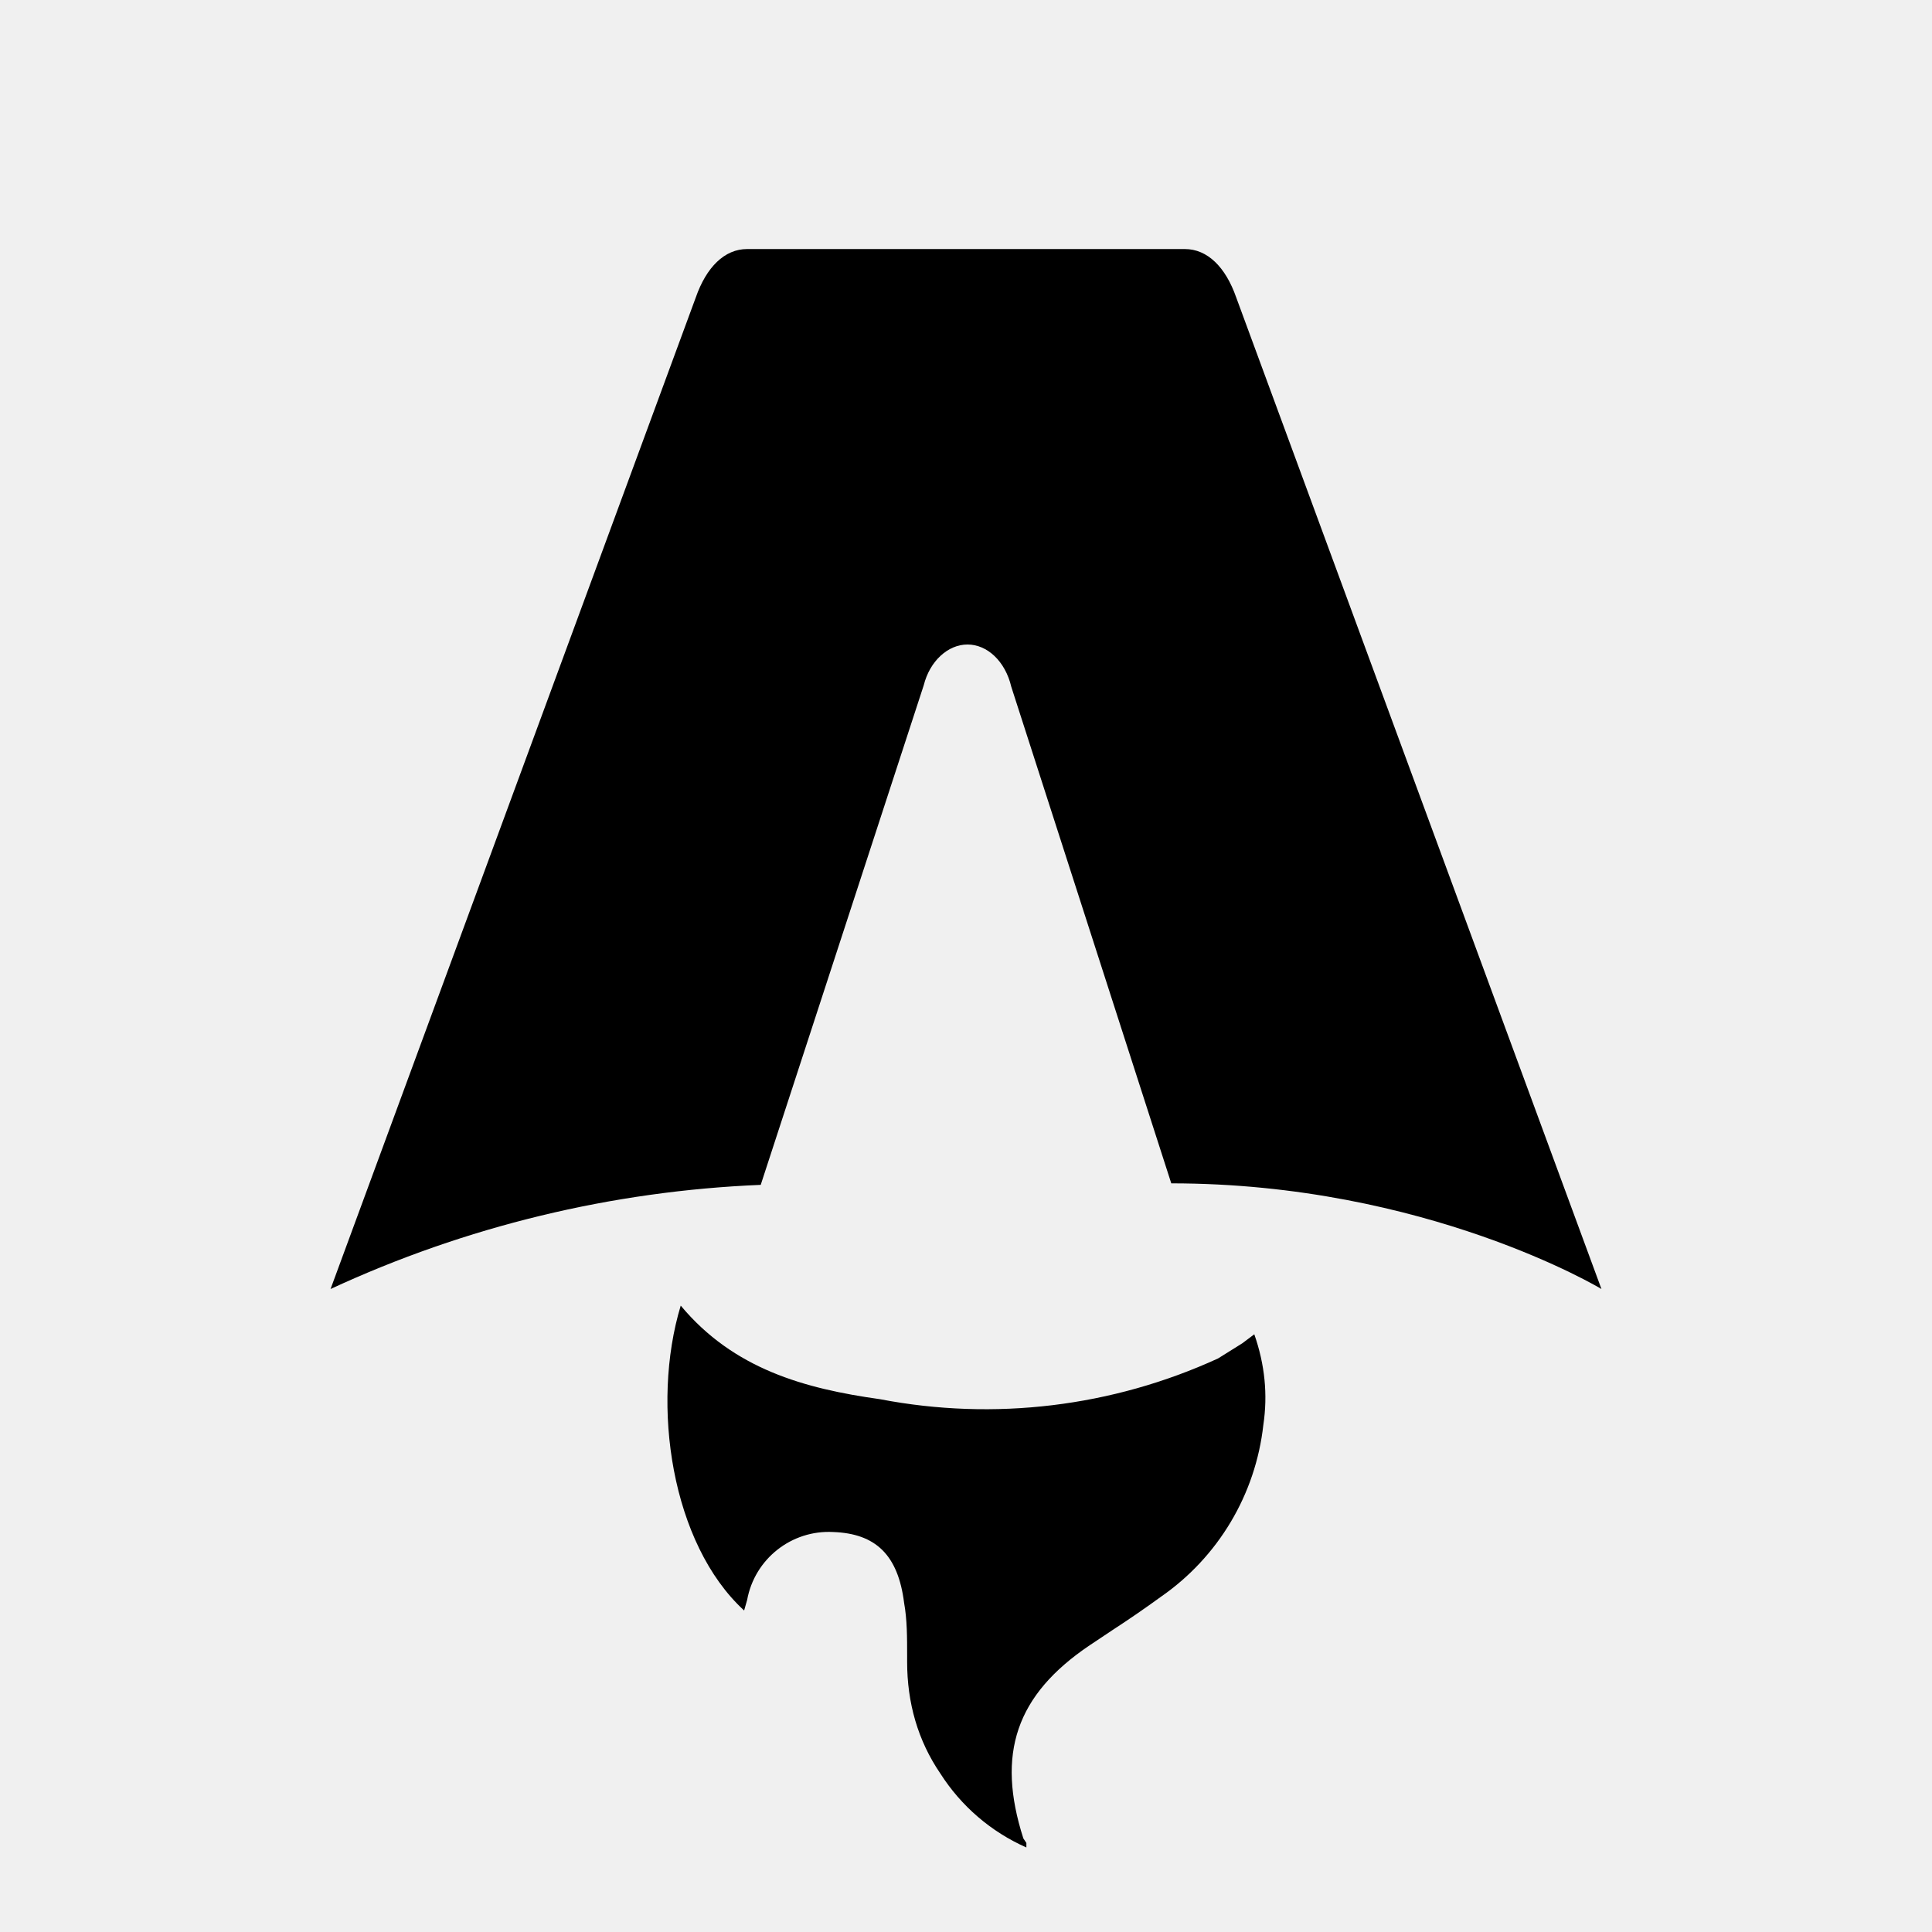
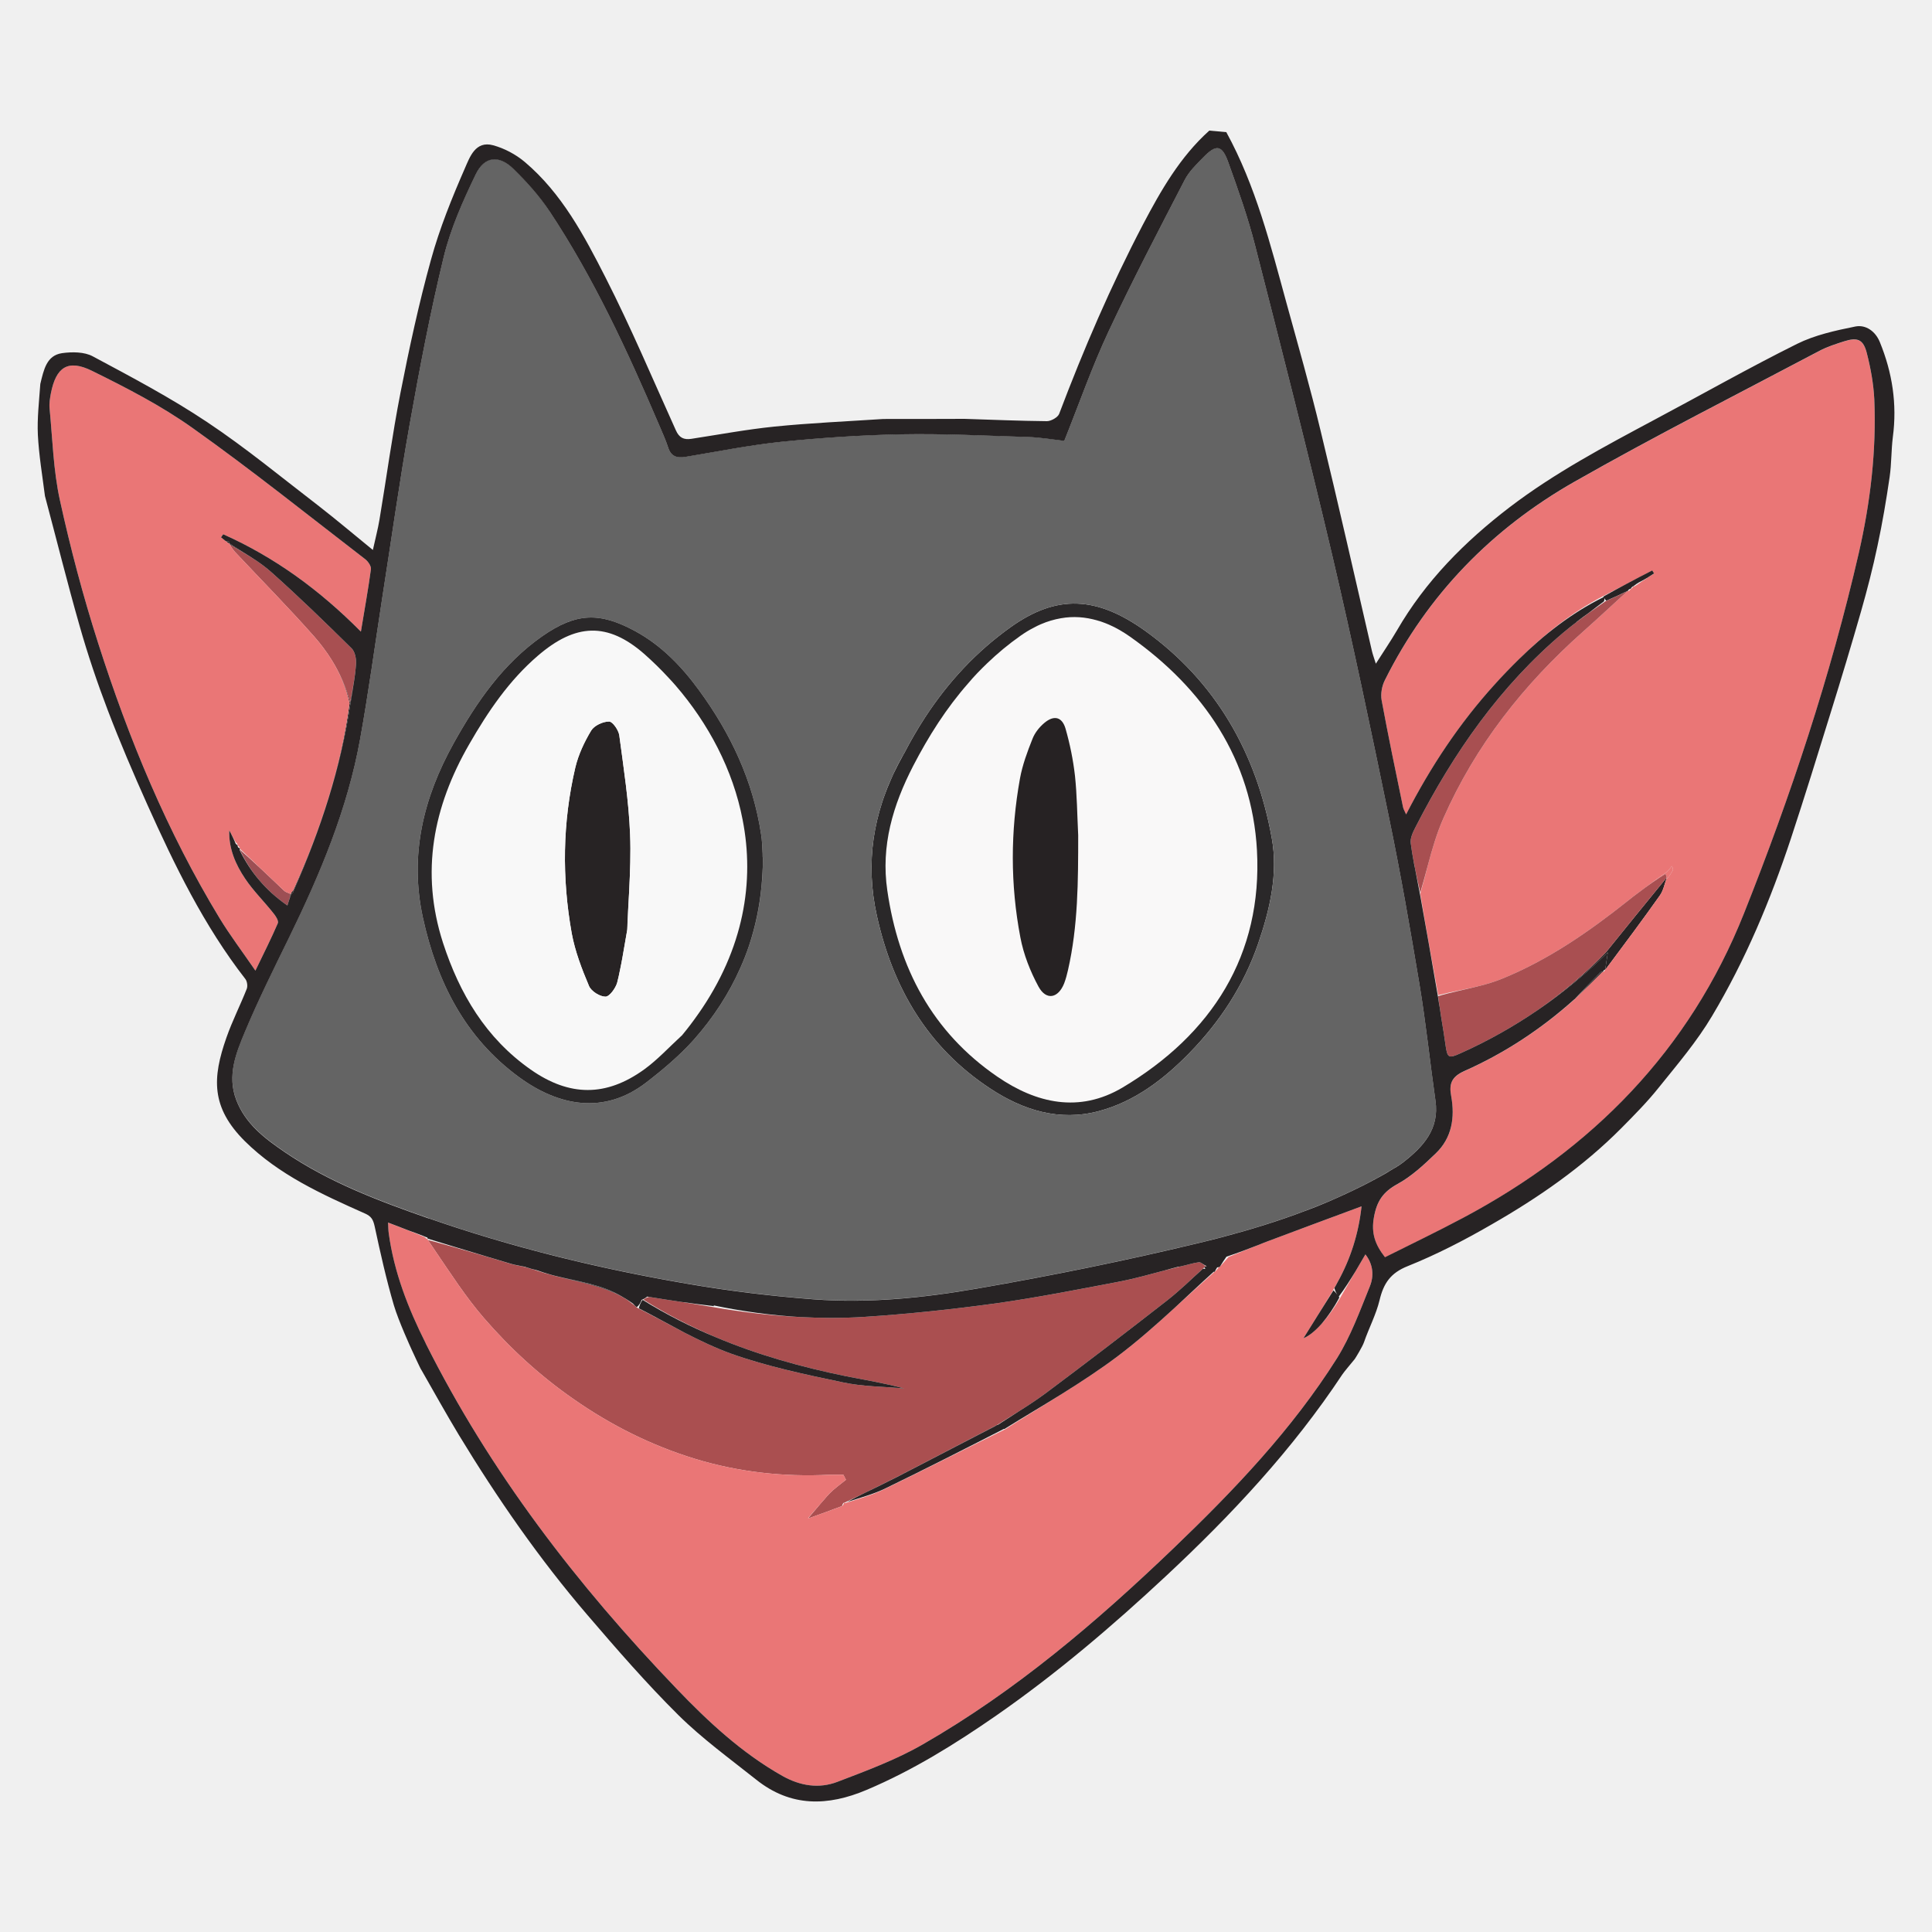
- <svg xmlns="http://www.w3.org/2000/svg" fill="none" viewBox="0 0 128 128">
-   <path d="M50.4 78.5a75.1 75.1 0 0 0-28.5 6.9l24.2-65.7c.7-2 1.9-3.2 3.4-3.2h29c1.5 0 2.7 1.2 3.4 3.2l24.2 65.7s-11.6-7-28.5-7L67 45.5c-.4-1.7-1.6-2.8-2.9-2.8-1.3 0-2.5 1.1-2.9 2.7L50.4 78.5Zm-1.1 28.2Zm-4.2-20.2c-2 6.6-.6 15.8 4.2 20.2a17.5 17.5 0 0 1 .2-.7 5.5 5.5 0 0 1 5.7-4.5c2.8.1 4.3 1.5 4.7 4.7.2 1.1.2 2.3.2 3.5v.4c0 2.7.7 5.2 2.2 7.4a13 13 0 0 0 5.7 4.9v-.3l-.2-.3c-1.8-5.6-.5-9.5 4.4-12.8l1.5-1a73 73 0 0 0 3.2-2.2 16 16 0 0 0 6.8-11.4c.3-2 .1-4-.6-6l-.8.6-1.6 1a37 37 0 0 1-22.4 2.7c-5-.7-9.7-2-13.2-6.2Z" />
-   <style>
-         path { fill: #000; }
-         @media (prefers-color-scheme: dark) {
-             path { fill: #FFF; }
-         }
+ <svg xmlns="http://www.w3.org/2000/svg" id="Layer_1" data-name="Layer 1" viewBox="0 0 150 150">
+   <defs>
+     <style>
+       .cls-1 {
+         fill: #aa4f50;
+       }
+ 
+       .cls-1, .cls-2, .cls-3, .cls-4, .cls-5, .cls-6, .cls-7, .cls-8, .cls-9, .cls-10, .cls-11 {
+         stroke-width: 0px;
+       }
+ 
+       .cls-2 {
+         fill: #ea7676;
+       }
+ 
+       .cls-3 {
+         fill: #646464;
+       }
+ 
+       .cls-4 {
+         fill: #2a2829;
+       }
+ 
+       .cls-5 {
+         fill: #272324;
+       }
+ 
+       .cls-6 {
+         fill: #a94f51;
+       }
+ 
+       .cls-7 {
+         fill: #f8f8f8;
+       }
+ 
+       .cls-8 {
+         fill: #262223;
+       }
+ 
+       .cls-9 {
+         fill: #f9f8f8;
+       }
+ 
+       .cls-10 {
+         fill: #a84f51;
+       }
+ 
+       .cls-11 {
+         fill: #9d4f54;
+       }
    </style>
+   </defs>
+   <path class="cls-5" d="M27.23,54.49c-.77,5.16-2.35,9.93-4.39,14.57-.07.19-.09.25-.14.3-.09.03-.09.04-.09.04-.06.19-.12.37-.21.62.09-.25.13-.43.13-.62-.03-.01-.06-.03-.08-.04l.09.03c.07.01.07,0,.07,0-.01-.07.01-.12.15-.25,2.12-4.72,3.7-9.49,4.38-14.53-.27-1.22-.76-2.36-1.4-3.39.65,1.03,1.14,2.15,1.44,3.33.15-.77.29-1.51.39-2.25-.09.73-.23,1.46-.34,2.19Z" />
+   <path class="cls-5" d="M17.83,42.2c.68.46,1.39.87,2.06,1.32-.67-.44-1.37-.83-2.04-1.24h-.01c-.01-.08-.02-.08-.02-.08h.01Z" />
+   <path class="cls-5" d="M17.82,42.2c-.06-.01-.11-.03-.23-.14-.03-.02-.06-.04-.08-.06.19.02.25.04.29.1.01.05.02.07.02.1Z" />
+   <path class="cls-2" d="M129.89,67.55c-.15.24-.26.44-.43.64-.07.01-.07,0-.07,0,0-.09,0-.19-.09-.34-.71.45-1.38.91-2.03,1.41.65-.5,1.32-.98,2.01-1.48.12-.05.16-.1.24-.19.12-.14.21-.25.29-.35.04.09.08.18.08.31Z" />
+   <path class="cls-5" d="M124.28,75.48c.07-.01.11-.01.13-.01-.66.66-1.32,1.32-2.08,2.05-.03.02-.05.05-.08.07.72-.78,1.37-1.44,2.03-2.11Z" />
+   <path class="cls-5" d="M119.45,78.38c1.87-1.31,3.63-2.79,5.25-4.46,1.53-1.89,3.05-3.78,4.63-5.7.04-.02.05-.02.06-.02-.16.45-.25.94-.51,1.31-1.35,1.91-2.75,3.78-4.19,5.71-.03.02-.05.04-.06.04.07-.47.14-.89.2-1.32-1.69,1.66-3.48,3.14-5.38,4.44Z" />
+   <path class="cls-2" d="M130.07,66.91s.02.03.04.01h-.04ZM126.89,45.53c.22-.12.38-.25.6-.4.17-.1.33-.2.48-.31.16-.1.3-.19.45-.29-.05-.08-.1-.16-.14-.23-.68.35-1.35.69-2.01,1.05-.62.31-1.23.63-1.84.95-2.46,1.28-4.58,2.99-6.51,4.9-.65.64-1.28,1.29-1.89,1.97-2.72,3-4.95,6.35-6.86,10.07-.11-.26-.21-.41-.24-.57-.57-2.76-1.15-5.52-1.66-8.29-.09-.5.02-1.11.25-1.56,3.32-6.66,8.34-11.78,14.74-15.42,6.24-3.55,12.65-6.79,19-10.15.6-.32,1.27-.53,1.92-.74,1.04-.33,1.49-.15,1.76.92.3,1.17.52,2.38.58,3.58.17,4.03-.31,8.02-1.2,11.92-2.2,9.57-5.29,18.88-8.92,28-4.23,10.63-11.78,18.3-21.8,23.63-1.99,1.06-4.03,2.04-6.07,3.06-.76-.97-1.08-1.85-.86-3.09.22-1.25.7-1.97,1.81-2.58,1.1-.6,2.07-1.5,2.98-2.38,1.27-1.21,1.51-2.79,1.21-4.46-.18-.94.02-1.5,1.03-1.95,3.13-1.39,5.98-3.27,8.54-5.56h.01s.05-.06.08-.08c.76-.73,1.42-1.39,2.08-2.05h.05s.02-.02.03-.02c.1-.06.12-.11.11-.16.02-.02.03-.02.03-.02h0s.03-.03.06-.05c1.44-1.93,2.84-3.8,4.19-5.71.26-.37.35-.86.51-1.31h0s0,0,.07-.01c.17-.2.28-.4.43-.64,0-.13-.04-.22-.08-.31-.08.1-.17.21-.29.35-.08.09-.12.14-.24.19-.69.5-1.36.98-2.01,1.48-.31.22-.61.46-.91.7-3.01,2.39-6.16,4.57-9.72,6.02-.59.24-1.2.43-1.83.58-1.04.26-2.11.44-3.15.7-.47-2.57-.93-5.14-1.39-7.87.22-.78.42-1.54.61-2.29.33-1.23.68-2.43,1.18-3.56,2.49-5.66,6.25-10.42,10.87-14.52,1.16-1.03,2.28-2.08,3.43-3.13.01,0,.01-.01.02-.01h.08c.08-.05.12-.11.16-.16.01.01-.01,0,.04-.02.09-.06.12-.12.16-.17,0,0,0-.01.07,0Z" />
+   <path class="cls-5" d="M124.46,75.46h-.01s-.01,0-.04,0c0,0,.02,0,.05,0Z" />
+   <path class="cls-6" d="M116.64,75.98c3.56-1.45,6.71-3.63,9.72-6.02.3-.24.6-.48.91-.7.65-.5,1.32-.96,2.03-1.41.09.15.09.25.09.34h0s-.02.01-.06.03c-1.58,1.92-3.1,3.81-4.63,5.7-1.62,1.67-3.38,3.15-5.25,4.46-1.9,1.3-3.9,2.43-6.02,3.38-1.01.46-1.06.39-1.22-.76-.08-.59-.18-1.18-.28-1.79-.05-.31-.1-.62-.14-.93-.05-.31-.1-.62-.14-.94,1.04-.31,2.12-.51,3.16-.78.63-.15,1.24-.34,1.83-.58Z" />
+   <path class="cls-10" d="M121.41,49.09c.32-.27.65-.53.99-.79.31-.24.64-.48.97-.72.41-.29.84-.59,1.28-.9l.06-.03c.59-.26,1.12-.5,1.65-.76-1.15,1.05-2.27,2.1-3.43,3.13-4.62,4.1-8.38,8.86-10.87,14.52-.5,1.13-.85,2.33-1.18,3.56-.2.73-.39,1.47-.61,2.21-.14-.62-.28-1.25-.41-1.89-.03-.17-.06-.34-.1-.51-.09-.49-.17-.96-.23-1.44-.06-.41.19-.9.39-1.29,2.93-5.72,6.54-10.92,11.49-15.09Z" />
+   <path class="cls-5" d="M107.88,90.91c-.1.07-.21.13-.32.2-.24.14-.49.27-.73.4.26-.15.52-.29.78-.44.09-.06.18-.11.27-.16Z" />
+   <path class="cls-5" d="M106.83,91.51c-.62.34-1.24.65-1.87.95.63-.3,1.25-.62,1.87-.95Z" />
+   <path class="cls-5" d="M103.85,99.55c-.07.15-.16.29-.25.44.09-.14.17-.29.25-.44Z" />
+   <path class="cls-5" d="M101.35,94c.6-.23,1.2-.47,1.8-.72-.6.26-1.2.5-1.8.72Z" />
+   <path class="cls-5" d="M101.34,94.01c-2.12.81-4.29,1.47-6.48,2.05,2.19-.58,4.35-1.24,6.48-2.05Z" />
+   <path class="cls-9" d="M80.63,76.6c.6,1.1,1.53.91,1.99-.25.13-.34.22-.69.3-1.04.78-3.42.8-6.89.79-10.47-.08-1.6-.09-3.11-.25-4.61-.14-1.23-.39-2.46-.73-3.65-.27-.93-.9-1.08-1.65-.45-.39.33-.74.77-.92,1.24-.4,1-.78,2.03-.97,3.08-.74,4.1-.75,8.23.03,12.32.25,1.33.77,2.65,1.41,3.83ZM76.64,51.5c.79-.76,1.65-1.48,2.59-2.14.34-.23.68-.44,1.02-.62.19-.11.37-.19.55-.27.53-.22,1.05-.38,1.57-.47.96-.17,1.91-.1,2.85.18.12.03.25.07.38.12.18.06.35.13.53.21.53.23,1.06.54,1.59.91,5.75,4.05,9.48,9.57,9.87,16.59.44,8.13-3.49,14.29-10.44,18.43-3.36,1.99-6.69,1.23-9.72-.85-5.06-3.47-7.67-8.45-8.54-14.45-.51-3.48.44-6.63,2-9.66,1.2-2.32,2.58-4.5,4.29-6.44.45-.53.94-1.05,1.46-1.54Z" />
+   <path class="cls-9" d="M85.6,48.3c.17.06.35.13.53.21-.18-.08-.35-.15-.53-.21Z" />
+   <path class="cls-9" d="M85.6,48.3c-.13-.05-.26-.09-.38-.12.12.03.25.07.38.12Z" />
+   <path class="cls-8" d="M80.63,76.6c-.64-1.18-1.16-2.5-1.41-3.83-.78-4.09-.77-8.22-.03-12.32.19-1.05.57-2.08.97-3.08.18-.47.53-.91.92-1.24.75-.63,1.38-.48,1.65.45.34,1.19.59,2.42.73,3.65.16,1.5.17,3.01.25,4.61,0,3.58-.01,7.05-.79,10.47-.08.35-.17.7-.3,1.04-.46,1.16-1.39,1.35-1.99.25Z" />
+   <path class="cls-9" d="M80.8,48.47c.53-.23,1.05-.38,1.57-.47-.52.09-1.04.25-1.57.47Z" />
+   <path class="cls-9" d="M79.23,49.36c.34-.24.68-.45,1.02-.62-.34.18-.68.39-1.02.62Z" />
+   <path class="cls-4" d="M68.89,69.14c.87,6,3.48,10.98,8.54,14.45,3.03,2.08,6.36,2.84,9.72.85,6.95-4.14,10.88-10.3,10.44-18.43-.39-7.02-4.12-12.54-9.87-16.59-.53-.37-1.06-.68-1.59-.91-.18-.08-.36-.15-.53-.21-.13-.05-.26-.09-.38-.12-.94-.28-1.89-.35-2.85-.18-.52.09-1.04.24-1.57.47-.18.08-.36.16-.55.27-.34.17-.68.38-1.02.62-.94.66-1.8,1.38-2.59,2.14-.51.49-1.01,1-1.46,1.54-1.71,1.94-3.09,4.12-4.29,6.44-1.56,3.03-2.51,6.18-2,9.66ZM76.89,84.52c-4.86-3.19-7.57-7.82-8.81-13.42-.46-2.07-.53-4.07-.25-6.01.14-.95.36-1.88.66-2.8.06-.18.12-.37.19-.55.13-.37.28-.74.44-1.1.07-.18.16-.36.24-.55.25-.52.52-1.04.81-1.56.02-.02.03-.04.04-.06.5-.97,1.05-1.91,1.63-2.8,1.78-2.72,3.95-5.07,6.63-6.98,3.6-2.57,6.69-2.39,10.43.28,5.5,3.95,8.65,9.5,9.84,16.1.5,2.76-.14,5.53-1.06,8.2-1.12,3.25-2.97,6.07-5.34,8.49-1.97,2.02-4.24,3.77-7.04,4.51-3.05.81-5.86-.07-8.41-1.75Z" />
+   <path class="cls-5" d="M67.18,115.89c.84-.42,1.7-.84,2.55-1.27,2.55-1.31,5.08-2.65,7.69-3.99-.05.03-.11.07-.16.1-2.61,1.34-5.15,2.68-7.7,3.99-.79.4-1.58.79-2.38,1.17Z" />
+   <path class="cls-1" d="M48.3,100.68c.1.06.19.12.29.17.13.09.26.18.38.28.1.08.2.16.32.25.02.02.05.05.07.06.02.03.05.05.07.07h.01s.06.03.1.06c1.23.62,2.43,1.28,3.61,1.9,1.19.61,2.38,1.18,3.62,1.63,2.79.99,5.73,1.61,8.64,2.22,1.56.34,3.19.33,4.79.48-1.49-.41-3-.65-4.51-.95-3.48-.71-6.86-1.66-10.1-3.02-1.93-.82-3.82-1.78-5.63-2.92.1-.08.19-.15.43-.22.85.14,1.69.27,2.51.39.81.13,1.6.26,2.39.39,2.29.4,4.59.68,6.9.79.02,0,.04,0,.07,0,.74.04,1.49.06,2.23.06.88,0,1.76-.02,2.64-.08,3.39-.22,6.77-.58,10.14-1.04,3.27-.46,6.51-1.1,9.76-1.72,1.12-.22,2.23-.54,3.34-.83.39-.1.78-.2,1.18-.3.03-.01.06-.01.08-.02.53-.11.99-.27,1.45-.33.07-.01.13.02.21.07.02.01.05.03.07.05,0,0,.01-.01.01,0,.08.07.17.15.25.2-.03.02-.05.03-.06.03-.03.02-.07.05-.13.12l-.03.03c-.24.21-.46.41-.68.62-.23.21-.46.42-.68.63-.23.21-.46.41-.69.61s-.46.39-.7.58c-3.14,2.45-6.3,4.87-9.49,7.25-.64.47-1.3.91-1.97,1.33-.58.37-1.17.74-1.77,1.11-2.61,1.34-5.14,2.68-7.69,3.99-.85.43-1.71.85-2.55,1.27-.54.26-1.09.52-1.64.79h-.01s.01,0-.04,0c-.07.09-.1.17-.12.25-.42.15-.82.31-1.23.46-.42.15-.84.3-1.28.46h-.09c.41-.47.8-.96,1.22-1.43.13-.16.28-.32.42-.47.38-.39.84-.71,1.27-1.06-.07-.13-.13-.26-.2-.39-.36,0-.73-.01-1.09,0-3.56.18-7.08-.21-10.47-1.25-3.35-1.03-6.48-2.59-9.38-4.62-2.61-1.81-4.92-3.93-6.97-6.3-1.41-1.63-2.59-3.47-3.83-5.29-.17-.26-.35-.51-.52-.77,1.53.41,3.05.85,4.58,1.3.09.03.18.06.27.08.53.16,1.07.32,1.6.48.16.05.33.08.52.12.11.02.22.05.33.07.1.02.22.05.34.08.05.02.1.04.14.04.15.06.29.09.41.12.22.08.42.14.61.2.21.07.42.13.63.18.15.05.31.09.47.13,1.75.46,3.57.73,5.18,1.61Z" />
+   <path class="cls-1" d="M65.37,116.93h-.01c-.41.16-.81.31-1.22.46.41-.15.81-.31,1.23-.46Z" />
+   <path class="cls-4" d="M59.13,68.73c.03-.33.05-.66.07-1-.01.34-.03.67-.07,1Z" />
+   <path class="cls-4" d="M58.16,73.41c.49-1.48.82-3.04.97-4.68-.14,1.63-.47,3.19-.97,4.68Z" />
+   <path class="cls-4" d="M57.48,75.15c.25-.56.48-1.14.68-1.74-.2.59-.42,1.17-.68,1.74Z" />
+   <path class="cls-5" d="M49.89,100.92c1.84,1.14,3.74,2.1,5.7,2.91,3.24,1.36,6.62,2.31,10.1,3.02,1.51.3,3.02.54,4.51.95-1.6-.15-3.23-.14-4.79-.48-2.91-.61-5.85-1.23-8.64-2.22-1.24-.45-2.43-1.02-3.62-1.63-1.18-.62-2.35-1.28-3.55-1.89.05-.25.14-.45.29-.66Z" />
+   <path class="cls-5" d="M49.36,101.44s.05.04.08.06h-.01s-.05-.03-.07-.06Z" />
+   <path class="cls-5" d="M43.12,99.07c1.76.44,3.6.66,5.18,1.61-1.61-.88-3.43-1.15-5.18-1.61Z" />
+   <path class="cls-5" d="M48.08,57.08c.34,2.56.74,5.13.84,7.7.06,1.45,0,2.9-.07,4.37-.06,1.02-.12,2.05-.16,3.09-.06.35-.12.7-.18,1.04-.12.69-.23,1.36-.37,2.02-.06.33-.14.65-.22.98-.12.44-.6,1.1-.91,1.1-.44,0-1.11-.42-1.28-.83-.56-1.32-1.08-2.68-1.34-4.08-.77-4.3-.72-8.62.28-12.89.24-1,.7-1.98,1.23-2.86.24-.39.91-.7,1.38-.7.28-.01.74.66.8,1.06Z" />
+   <path class="cls-7" d="M47.01,77.38c.31,0,.79-.66.91-1.1.08-.33.16-.65.22-.98.14-.66.25-1.32.37-2.02.06-.34.12-.69.18-1.04.01-.03.01-.06.02-.09.03-1,.09-2,.14-3,.07-1.47.13-2.92.07-4.37-.1-2.57-.5-5.14-.84-7.7-.06-.4-.52-1.07-.8-1.06-.47,0-1.14.31-1.38.7-.53.88-.99,1.86-1.23,2.86-1,4.27-1.05,8.59-.28,12.89.26,1.4.78,2.76,1.34,4.08.17.41.84.83,1.28.83ZM41.77,50.9c2.9-2.49,5.39-2.64,8.27-.11.63.56,1.25,1.16,1.83,1.79.2.21.4.43.59.65,2.52,2.92,4.45,6.51,5.2,10.43.92,4.75.11,9.97-3.45,15.07-.02.01-.03.03-.03.04-.39.54-.8,1.09-1.25,1.63h-.01c-.99.92-1.86,1.87-2.89,2.62-2.97,2.15-5.82,2.13-8.83.02-3.48-2.44-5.52-5.88-6.81-9.85-1.76-5.47-.76-10.55,2.04-15.41,1.46-2.54,3.09-4.95,5.34-6.88Z" />
+   <path class="cls-3" d="M32.83,71.23c1.09,4.99,3.26,9.32,7.47,12.4,3.06,2.24,6.59,2.95,9.88.41,1.31-1.01,2.6-2.1,3.7-3.33,1.52-1.72,2.72-3.57,3.6-5.56.26-.57.48-1.15.68-1.74.5-1.49.83-3.05.97-4.68.04-.33.06-.66.07-1,.02-.3.03-.6.03-.91v-.1c-.01-.15-.02-.3-.02-.45-.03-.53-.04-1.02-.12-1.5-.62-4.14-2.36-7.82-4.81-11.17-1.34-1.84-2.92-3.48-4.93-4.58-2.77-1.51-4.6-1.47-7.24.37-3.05,2.13-5.11,5.12-6.89,8.32-2.35,4.23-3.44,8.67-2.39,13.52ZM68.08,71.1c1.24,5.6,3.95,10.23,8.81,13.42,2.55,1.68,5.36,2.56,8.41,1.75,2.8-.74,5.07-2.49,7.04-4.51,2.37-2.42,4.22-5.24,5.34-8.49.92-2.67,1.56-5.44,1.06-8.2-1.19-6.6-4.34-12.15-9.84-16.1-3.74-2.67-6.83-2.85-10.43-.28-2.68,1.91-4.85,4.26-6.63,6.98-.58.89-1.13,1.82-1.63,2.8-.02.02-.03.04-.04.06-.3.52-.57,1.04-.81,1.56-.08.19-.17.37-.24.55-.17.36-.31.73-.44,1.1-.07.18-.13.37-.19.55-.3.92-.52,1.86-.66,2.8-.28,1.94-.21,3.94.25,6.01ZM42.67,16.4c3.43,5.18,6.03,10.81,8.47,16.51.25.6.53,1.19.73,1.81.23.72.69.85,1.36.74,2.48-.41,4.96-.91,7.45-1.17,3.09-.31,6.2-.52,9.31-.58,3.27-.06,6.55.11,9.83.21.94.03,1.87.19,2.81.3,1.15-2.87,2.15-5.75,3.44-8.5,1.86-3.98,3.9-7.87,5.91-11.76.34-.66.91-1.21,1.43-1.74,1.03-1.06,1.47-1,1.97.42.75,2.09,1.5,4.2,2.05,6.35,2.05,8.02,4.1,16.03,6,24.09,1.59,6.78,3.02,13.6,4.42,20.42.89,4.29,1.64,8.6,2.36,12.92.5,3,.81,6.02,1.24,9.03.32,2.21-.96,3.57-2.5,4.78-.33.26-.7.46-1.07.68-.09.05-.18.1-.27.16-.26.15-.52.29-.78.44-.62.33-1.24.65-1.87.95-.6.28-1.2.56-1.81.82-.6.25-1.2.49-1.8.72t-.01,0c-2.13.81-4.29,1.47-6.48,2.05-.62.16-1.25.32-1.88.47-5.65,1.36-11.36,2.52-17.09,3.51-4.19.73-8.45,1.16-12.72.84-3.29-.25-6.57-.65-9.82-1.21-6.82-1.17-13.53-2.8-20.06-5.08-3.9-1.36-7.77-2.82-11.21-5.17-1.54-1.05-3.04-2.19-3.74-4.04-.72-1.89-.01-3.64.69-5.31,1.04-2.48,2.24-4.89,3.42-7.3,2.41-4.93,4.53-9.97,5.51-15.4.65-3.6,1.14-7.23,1.7-10.85.71-4.52,1.34-9.05,2.14-13.55.78-4.38,1.61-8.76,2.66-13.07.54-2.2,1.49-4.33,2.48-6.38.68-1.41,1.81-1.52,2.94-.4,1.02,1,2,2.09,2.79,3.28Z" />
+   <path class="cls-1" d="M33.22,96.27c.17.26.35.51.52.77-.18-.26-.35-.51-.53-.77h0Z" />
+   <path class="cls-4" d="M50.04,50.79c-2.88-2.53-5.37-2.38-8.27.11-2.25,1.93-3.88,4.34-5.34,6.88-2.8,4.86-3.8,9.94-2.04,15.41,1.29,3.97,3.33,7.41,6.81,9.85,3.01,2.11,5.86,2.13,8.83-.02,1.03-.75,1.9-1.7,2.89-2.61h.01s.03-.04.04-.05c.44-.53.84-1.06,1.21-1.59,0-.01.01-.03.03-.04,3.57-5.09,4.38-10.32,3.45-15.07-.75-3.92-2.68-7.51-5.2-10.43-.19-.22-.39-.44-.59-.65-.58-.63-1.2-1.23-1.83-1.79ZM42.11,49.39c2.64-1.84,4.47-1.88,7.24-.37,2.01,1.1,3.59,2.74,4.93,4.58,2.45,3.35,4.19,7.03,4.81,11.17.08.48.09.97.12,1.5,0,.15,0,.3.02.45v.1c0,.31-.01.61-.03.91-.02.34-.04.67-.07,1-.15,1.64-.48,3.2-.97,4.68-.2.6-.43,1.18-.68,1.74-.88,1.99-2.08,3.84-3.6,5.56-1.1,1.23-2.39,2.32-3.7,3.33-3.29,2.54-6.82,1.83-9.88-.41-4.21-3.08-6.38-7.41-7.47-12.4-1.05-4.85.04-9.29,2.39-13.52,1.78-3.2,3.84-6.19,6.89-8.32Z" />
+   <path class="cls-2" d="M44.54,108.63c2.9,2.03,6.03,3.59,9.38,4.62,3.39,1.04,6.91,1.43,10.47,1.25.36-.01.73,0,1.09,0,.07.13.13.26.2.39-.43.35-.89.67-1.27,1.06-.14.15-.29.31-.42.47-.42.47-.82.96-1.25,1.44,0,.01.02,0,.12-.01.44-.16.86-.31,1.28-.46.41-.15.81-.3,1.22-.45h.01s.03-.02.04-.03c.08-.1.11-.16.12-.23h.01s0,0,.07.02c1.06-.33,2.08-.61,3.01-1.06,3.14-1.52,6.25-3.11,9.44-4.68,1.47-.94,2.96-1.83,4.42-2.76,1.47-.92,2.91-1.86,4.28-2.89,1.55-1.17,3.01-2.46,4.44-3.77,1.03-.93,2.05-1.87,3.1-2.8h.02s.01-.01.04-.03c.13-.13.2-.23.27-.33.04,0,.07-.02.08-.03.02-.02.04-.05.08-.09.25-.27.42-.47.6-.67.79-.32,1.57-.64,2.36-.95.26-.11.52-.21.79-.31,2.35-.89,4.7-1.75,7.17-2.67-.23,2.12-.85,4.07-1.86,5.89-.08.15-.16.3-.25.44h0c-.02.05-.04.08-.06.12-.39.66-.78,1.28-1.16,1.9s-.77,1.24-1.18,1.89c.43-.17.92-.57,1.41-1.12.5-.55,1-1.25,1.44-2.01.4-.69.79-1.37,1.2-2.08.25-.42.5-.86.76-1.3.61.78.67,1.67.35,2.47-.77,1.9-1.48,3.87-2.56,5.6-3.49,5.53-7.98,10.23-12.67,14.73-5.98,5.73-12.27,11.1-19.48,15.24-2.08,1.2-4.38,2.05-6.63,2.91-1.43.55-2.88.32-4.26-.45-3.16-1.78-5.78-4.22-8.25-6.8-7.71-8.04-14.45-16.79-19.46-26.79-1.36-2.71-2.46-5.52-2.87-8.55-.03-.21-.03-.44-.05-.82.55.21,1.06.4,1.56.6.42.16.83.33,1.27.51.12.12.18.15.24.15,0,0,.02-.01.01.07h0c.18.27.35.52.53.78,1.24,1.82,2.42,3.66,3.83,5.29,2.05,2.37,4.36,4.49,6.97,6.3Z" />
+   <path class="cls-11" d="M18.61,65.95c.57.51,1.14,1.03,1.71,1.56.57.54,1.15,1.08,1.72,1.63.1.1.24.15.41.22.02.01.05.03.08.04,0,.19-.04.37-.13.62-.02.09-.05.18-.09.28-.85-.59-1.57-1.24-2.17-1.95-.61-.72-1.11-1.51-1.53-2.39h0Z" />
+   <path class="cls-10" d="M27.3,50.34c.27.26.37.83.34,1.23-.02.24-.04.49-.07.73-.1.74-.24,1.48-.39,2.25-.3-1.18-.79-2.3-1.44-3.33-.39-.62-.83-1.21-1.32-1.77-1.99-2.25-4.1-4.39-6.15-6.57-.08-.09-.15-.17-.22-.27-.06-.08-.11-.16-.17-.26-.01-.02-.02-.05-.03-.07.67.41,1.37.8,2.04,1.24.4.27.79.56,1.15.88,2.15,1.91,4.21,3.92,6.26,5.94Z" />
+   <path class="cls-5" d="M18.62,65.85s-.01.01,0,.04l-.02-.02s.01-.01.01-.02h.01Z" />
+   <polygon class="cls-5" points="18.61 65.94 18.61 65.95 18.6 65.94 18.61 65.94" />
+   <path class="cls-10" d="M17.88,42.35s-.03-.04-.04-.07h.01s.02.05.03.07Z" />
+   <path class="cls-2" d="M28.36,43.42c.22.17.47.54.44.77-.21,1.55-.49,3.09-.78,4.85-3.21-3.24-6.7-5.78-10.69-7.56-.06.08-.12.16-.17.24l.35.28s.05.04.08.06c.12.11.17.13.23.14,0,0,.01,0,.02.07h0s.03.06.04.08c.06.1.11.18.17.26.07.1.14.18.22.27,2.05,2.18,4.16,4.32,6.15,6.57.49.56.93,1.15,1.32,1.77.64,1.03,1.13,2.17,1.4,3.39-.68,5.04-2.26,9.81-4.38,14.53-.14.13-.16.18-.15.25,0,0,0,.01-.07,0l-.09-.03c-.17-.07-.31-.12-.41-.22-.57-.55-1.15-1.09-1.72-1.63s-1.13-1.08-1.7-1.62c-.01-.03,0-.04,0-.04h-.01v-.05c-.06-.09-.11-.13-.16-.17,0,0-.01,0-.01-.05-.03-.1-.07-.15-.13-.17-.13-.23-.25-.47-.38-.7-.04-.08-.09-.16-.13-.24-.05,1.41.49,2.65,1.24,3.76.63.94,1.46,1.75,2.17,2.65.19.22.44.61.36.8-.5,1.16-1.07,2.29-1.74,3.68-1.03-1.5-1.97-2.74-2.78-4.07-4.07-6.71-7.05-13.91-9.43-21.36-1.17-3.65-2.15-7.36-2.97-11.1-.51-2.32-.57-4.74-.8-7.12-.04-.38.03-.79.1-1.17.4-2.04,1.32-2.67,3.19-1.75,2.7,1.33,5.4,2.72,7.84,4.46,4.56,3.24,8.94,6.75,13.38,10.17Z" />
+   <path class="cls-5" d="M93.69,98.29,28.02,49.04c.29-1.76.57-3.3.78-4.85.03-.23-.22-.6-.44-.77-4.44-3.42-8.82-6.93-13.38-10.17-2.44-1.74-5.14-3.13-7.84-4.46-1.87-.92-2.79-.29-3.19,1.75-.07.38-.14.79-.1,1.17.23,2.38.29,4.8.8,7.12.82,3.74,1.8,7.45,2.97,11.1,2.38,7.45,5.36,14.65,9.43,21.36.81,1.33,1.75,2.57,2.78,4.07.67-1.39,1.24-2.52,1.74-3.68.08-.19-.17-.58-.36-.8-.71-.9-1.54-1.71-2.17-2.65-.75-1.11-1.29-2.35-1.24-3.76.04.08.09.16.13.24.12.24.25.49.37.8.04.04.09.07.14.12,0,0,.01,0,.02.1.02.06.07.11.15.12,0,.01-.01.02-.01.02l.02.02s-.01.03-.01.05h-.01.01v.07c.42.85.92,1.63,1.53,2.34.6.71,1.32,1.36,2.17,1.95.04-.1.07-.19.09-.28.09-.25.15-.43.21-.62,0,0,0-.01.09-.04.05-.05.07-.11.14-.3,2.04-4.64,3.62-9.41,4.39-14.57.11-.73.25-1.46.34-2.19.03-.24.05-.49.07-.73.03-.4-.07-.97-.34-1.23-2.05-2.02-4.11-4.03-6.26-5.94-.36-.32-.75-.61-1.15-.88-.67-.45-1.38-.86-2.06-1.32h-.01s-.01-.05-.02-.1c-.04-.06-.1-.08-.29-.1l-.35-.28c.05-.08.11-.16.17-.24,3.99,1.78,7.48,4.32,10.69,7.56ZM33.29,94.59c6.53,2.28,13.24,3.91,20.06,5.08,3.25.56,6.53.96,9.82,1.21,4.27.32,8.53-.11,12.72-.84,5.73-.99,11.44-2.15,17.09-3.51.63-.15,1.26-.31,1.88-.47,2.19-.58,4.36-1.24,6.48-2.05t.01,0c.6-.22,1.2-.46,1.8-.72.61-.26,1.21-.54,1.81-.82.63-.3,1.25-.61,1.87-.95.24-.13.49-.26.73-.4.11-.07.22-.13.32-.2.37-.22.74-.42,1.07-.68,1.54-1.21,2.82-2.57,2.5-4.78-.43-3.01-.74-6.03-1.24-9.03-.72-4.32-1.47-8.63-2.36-12.92-1.4-6.82-2.83-13.64-4.42-20.42-1.9-8.06-3.95-16.07-6-24.09-.55-2.15-1.3-4.26-2.05-6.35-.5-1.42-.94-1.48-1.97-.42-.52.53-1.09,1.08-1.43,1.74-2.01,3.89-4.05,7.78-5.91,11.76-1.29,2.75-2.29,5.63-3.44,8.5-.94-.11-1.87-.27-2.81-.3-3.28-.1-6.56-.27-9.83-.21-3.11.06-6.22.27-9.31.58-2.49.26-4.97.76-7.45,1.17-.67.11-1.13-.02-1.36-.74-.2-.62-.48-1.21-.73-1.81-2.44-5.7-5.04-11.33-8.47-16.51-.79-1.19-1.77-2.28-2.79-3.28-1.13-1.12-2.26-1.01-2.94.4-.99,2.05-1.94,4.18-2.48,6.38-1.05,4.31-1.88,8.69-2.66,13.07-.8,4.5-1.43,9.03-2.14,13.55-.56,3.62-1.05,7.25-1.7,10.85-.98,5.43-3.1,10.47-5.51,15.4-1.18,2.41-2.38,4.82-3.42,7.3-.7,1.67-1.41,3.42-.69,5.31.7,1.85,2.2,2.99,3.74,4.04,3.44,2.35,7.31,3.81,11.21,5.17ZM33.05,104.3c5.01,10,11.75,18.75,19.46,26.79,2.47,2.58,5.09,5.02,8.25,6.8,1.38.77,2.83,1,4.26.45,2.25-.86,4.55-1.71,6.63-2.91,7.21-4.14,13.5-9.51,19.48-15.24,4.69-4.5,9.18-9.2,12.67-14.73,1.08-1.73,1.79-3.7,2.56-5.6.32-.8.26-1.69-.35-2.47-.26.44-.51.88-.76,1.3-.42.69-.84,1.35-1.31,1.98.02.02.03.04.05.06-.41.78-.9,1.49-1.38,2.05-.49.55-.98.95-1.41,1.12.41-.65.8-1.27,1.18-1.89.38-.61.76-1.21,1.15-1.83.1.09.2.21.3.34-.09-.14-.17-.3-.23-.52h0c.09-.16.18-.3.25-.45,1.01-1.82,1.63-3.77,1.86-5.89-2.47.92-4.82,1.78-7.17,2.67-.27.1-.53.2-.79.31-.8.31-1.62.63-2.53.93-.16.23-.32.46-.49.75,0,.01-.01.02-.02.03s-.04.02-.08.03c-.03.01-.07.01-.13.02-.07.11-.13.21-.18.33-.01,0-.01.01-.01.01h-.08c-1.01.91-2.01,1.86-3.03,2.8-1.43,1.31-2.89,2.6-4.44,3.77-1.37,1.03-2.81,1.97-4.28,2.89s-2.99,1.81-4.5,2.75c-.02,0-.02-.01-.04-.01-3,1.54-6.07,3.1-9.16,4.6-.93.46-1.95.73-3.01,1.07.46-.25.93-.48,1.41-.72.8-.38,1.59-.77,2.38-1.17,2.55-1.31,5.09-2.65,7.7-3.99.05-.03.11-.07.16-.1.01.01.02.01.03.01.58-.38,1.16-.74,1.74-1.12.67-.42,1.33-.86,1.97-1.33,3.19-2.38,6.35-4.8,9.49-7.25.24-.19.47-.38.7-.58s.46-.4.69-.61c.22-.21.45-.42.68-.63.22-.2.45-.41.68-.62h.01c.18.04.22,0,.09-.09.01-.02.03-.04.06-.06.01,0,.03-.01.06-.03.02,0,.03-.01.06-.02-.12-.05-.22-.12-.31-.18,0-.01-.01,0-.01,0-.03-.03-.05-.04-.07-.05-.08-.05-.14-.08-.21-.07-.46.06-.92.22-1.45.33-.14.03-.14,0-.23.04-.34.09-.69.18-1.03.28-1.11.29-2.22.61-3.34.83-3.25.62-6.49,1.26-9.76,1.72-3.37.46-6.75.82-10.14,1.04-.88.06-1.76.08-2.64.08-.75,0-1.49-.02-2.23-.06-.03,0-.05,0-.07,0-2.27-.13-4.53-.44-6.79-.91.01.02.02.04.04.06-.84-.1-1.69-.21-2.54-.33-.82-.12-1.66-.25-2.51-.39-.04-.01-.07-.01-.11-.02-.01,0-.02,0-.03,0-.1.08-.19.15-.43.25-.08.2-.17.39-.38.57-.03-.02-.05-.04-.08-.06-.02-.01-.05-.04-.07-.06-.05-.05-.1-.1-.15-.16-.18-.13-.36-.25-.55-.37-.1-.05-.19-.11-.29-.17-1.58-.95-3.42-1.17-5.18-1.61-.16-.04-.32-.08-.47-.13-.29-.08-.57-.17-.85-.27-.14-.05-.26-.08-.39-.11-.12-.03-.26-.06-.41-.12-.04,0-.09-.02-.14-.04-.05-.03-.11-.04-.14-.04-.07-.02-.13-.03-.2-.04-.11-.02-.22-.05-.33-.07-.18-.03-.35-.07-.52-.12-.53-.16-1.07-.32-1.6-.48-.09-.02-.18-.05-.27-.08-1.53-.46-3.06-.92-4.58-1.39,0,0-.02.01-.04-.09-.06-.02-.12-.03-.31-.12-.39-.15-.78-.3-1.18-.44-.5-.2-1.01-.39-1.56-.6.02.38.02.61.05.82.41,3.03,1.51,5.84,2.87,8.55ZM117.21,39.38c3.5-2.67,7.37-4.72,11.24-6.79,3.69-1.96,7.33-4.03,11.07-5.89,1.39-.69,2.99-1.04,4.53-1.35.81-.16,1.56.37,1.9,1.21.97,2.37,1.35,4.81,1.01,7.37-.13,1.03-.1,2.08-.25,3.11-.26,1.78-.56,3.57-.94,5.33-.36,1.71-.8,3.42-1.28,5.1-.75,2.62-1.54,5.24-2.35,7.84-1.01,3.27-2.02,6.53-3.09,9.78-1.59,4.8-3.54,9.46-6.13,13.8-1.17,1.97-2.68,3.74-4.12,5.53-.89,1.12-1.91,2.15-2.92,3.17-2.98,3-6.43,5.39-10.08,7.48-2.09,1.21-4.26,2.33-6.5,3.23-1.34.53-1.88,1.34-2.19,2.64-.27,1.12-.83,2.17-1.21,3.27-.11.33-.66,1.23-.72,1.31-.23.28-.86,1.03-.96,1.19-3.86,5.83-8.59,10.89-13.69,15.65-4.17,3.89-8.5,7.58-13.19,10.84-3.19,2.21-6.45,4.24-10.04,5.76-3.04,1.29-5.91,1.35-8.59-.79-2.05-1.63-4.19-3.18-6.04-5.01-2.49-2.47-4.79-5.12-7.07-7.78-3.74-4.36-7-9.07-9.98-13.98-.99-1.64-1.92-3.32-2.91-5.05-.01.05-.77-1.61-.77-1.61,0,0-1-2.18-1.36-3.4-.59-2.01-1.05-4.07-1.49-6.12-.12-.53-.25-.79-.79-1.02-3.32-1.48-6.64-2.98-9.29-5.6-2.64-2.63-2.53-4.91-1.43-8.04.45-1.29,1.08-2.52,1.58-3.79.08-.21.03-.58-.11-.76-3.22-4.14-5.49-8.82-7.62-13.56-1.08-2.41-2.12-4.84-3.06-7.3-.82-2.15-1.56-4.34-2.19-6.56-.95-3.32-1.78-6.67-2.69-10.08-.21-1.63-.47-3.19-.55-4.75-.06-1.27.09-2.55.19-3.95.27-1.12.49-2.21,1.68-2.39.78-.11,1.74-.11,2.4.25,3.01,1.61,6.04,3.21,8.87,5.1,3.02,2.01,5.82,4.33,8.7,6.54,1.35,1.05,2.65,2.15,4.17,3.39.2-.92.39-1.62.51-2.34.55-3.28.99-6.58,1.63-9.85.68-3.47,1.43-6.94,2.37-10.34.67-2.44,1.63-4.81,2.64-7.12.37-.84.81-2.15,2.19-1.77.88.24,1.76.71,2.46,1.3,2.87,2.43,4.61,5.72,6.27,8.98,1.97,3.87,3.66,7.88,5.45,11.84.26.59.62.76,1.21.67,2.15-.33,4.29-.73,6.45-.95,2.78-.28,5.57-.4,8.45-.59,2.13,0,4.17,0,6.31-.01,2.19.07,4.29.16,6.39.18.32,0,.84-.29.95-.56,1.9-5.02,4.02-9.95,6.51-14.71,1.4-2.66,2.88-5.25,5.15-7.29.42.04.83.08,1.32.12,2.29,4.18,3.43,8.74,4.67,13.26.91,3.3,1.85,6.59,2.65,9.92,1.38,5.69,2.67,11.41,3.99,17.12.06.25.15.49.3.97.61-.96,1.15-1.75,1.63-2.57,2.22-3.84,5.26-6.9,8.76-9.58ZM122.4,48.3c-.34.26-.67.52-.99.79-4.95,4.17-8.56,9.37-11.49,15.09-.2.39-.45.88-.39,1.29.06.48.14.95.23,1.44.03.17.06.34.1.51.13.68.27,1.38.41,2.13.46,2.57.92,5.14,1.38,7.87.04.29.09.58.14.86.04.31.09.62.14.93.1.6.2,1.2.28,1.79.16,1.15.21,1.22,1.22.76,2.12-.95,4.12-2.08,6.02-3.38s3.69-2.78,5.38-4.44c-.06.43-.13.85-.2,1.32h0s-.01.01-.03.03c-.01,0-.03,0-.06.03-.04.03-.07.07-.08.14-.03,0-.05,0-.05,0-.02,0-.06,0-.13.01-.66.67-1.31,1.33-2.03,2.11h-.01c-2.56,2.3-5.41,4.18-8.54,5.57-1.01.45-1.21,1.01-1.03,1.95.3,1.67.06,3.25-1.21,4.46-.91.88-1.88,1.78-2.98,2.38-1.11.61-1.59,1.33-1.81,2.58-.22,1.24.1,2.12.86,3.09,2.04-1.02,4.08-2,6.07-3.06,10.02-5.33,17.57-13,21.8-23.63,3.63-9.12,6.72-18.43,8.92-28,.89-3.9,1.37-7.89,1.2-11.92-.06-1.2-.28-2.41-.58-3.58-.27-1.07-.72-1.25-1.76-.92-.65.21-1.32.42-1.92.74-6.35,3.36-12.76,6.6-19,10.15-6.4,3.64-11.42,8.76-14.74,15.42-.23.45-.34,1.06-.25,1.56.51,2.77,1.09,5.53,1.66,8.29.03.16.13.31.24.57,1.91-3.72,4.14-7.07,6.86-10.07.61-.68,1.24-1.33,1.89-1.97,1.94-1.9,4.07-3.59,6.58-4.83-.01-.01-.01-.03-.02-.04.59-.33,1.18-.66,1.79-.98.66-.36,1.33-.7,2.01-1.05.04.07.09.15.14.23-.15.1-.29.19-.45.29s-.34.21-.54.31c-.29.14-.45.27-.61.39h0s0,.01-.05.02c-.09.06-.12.12-.16.17,0,0,.02.02-.04.02-.11.04-.15.08-.17.15h-.02s-.01.01-.02.01c-.53.26-1.06.5-1.65.76-.07-.07-.12-.14-.16-.21.02.07.03.15-.03.27-.38.29-.77.57-1.15.87-.33.23-.65.47-.97.72Z" />
</svg>
